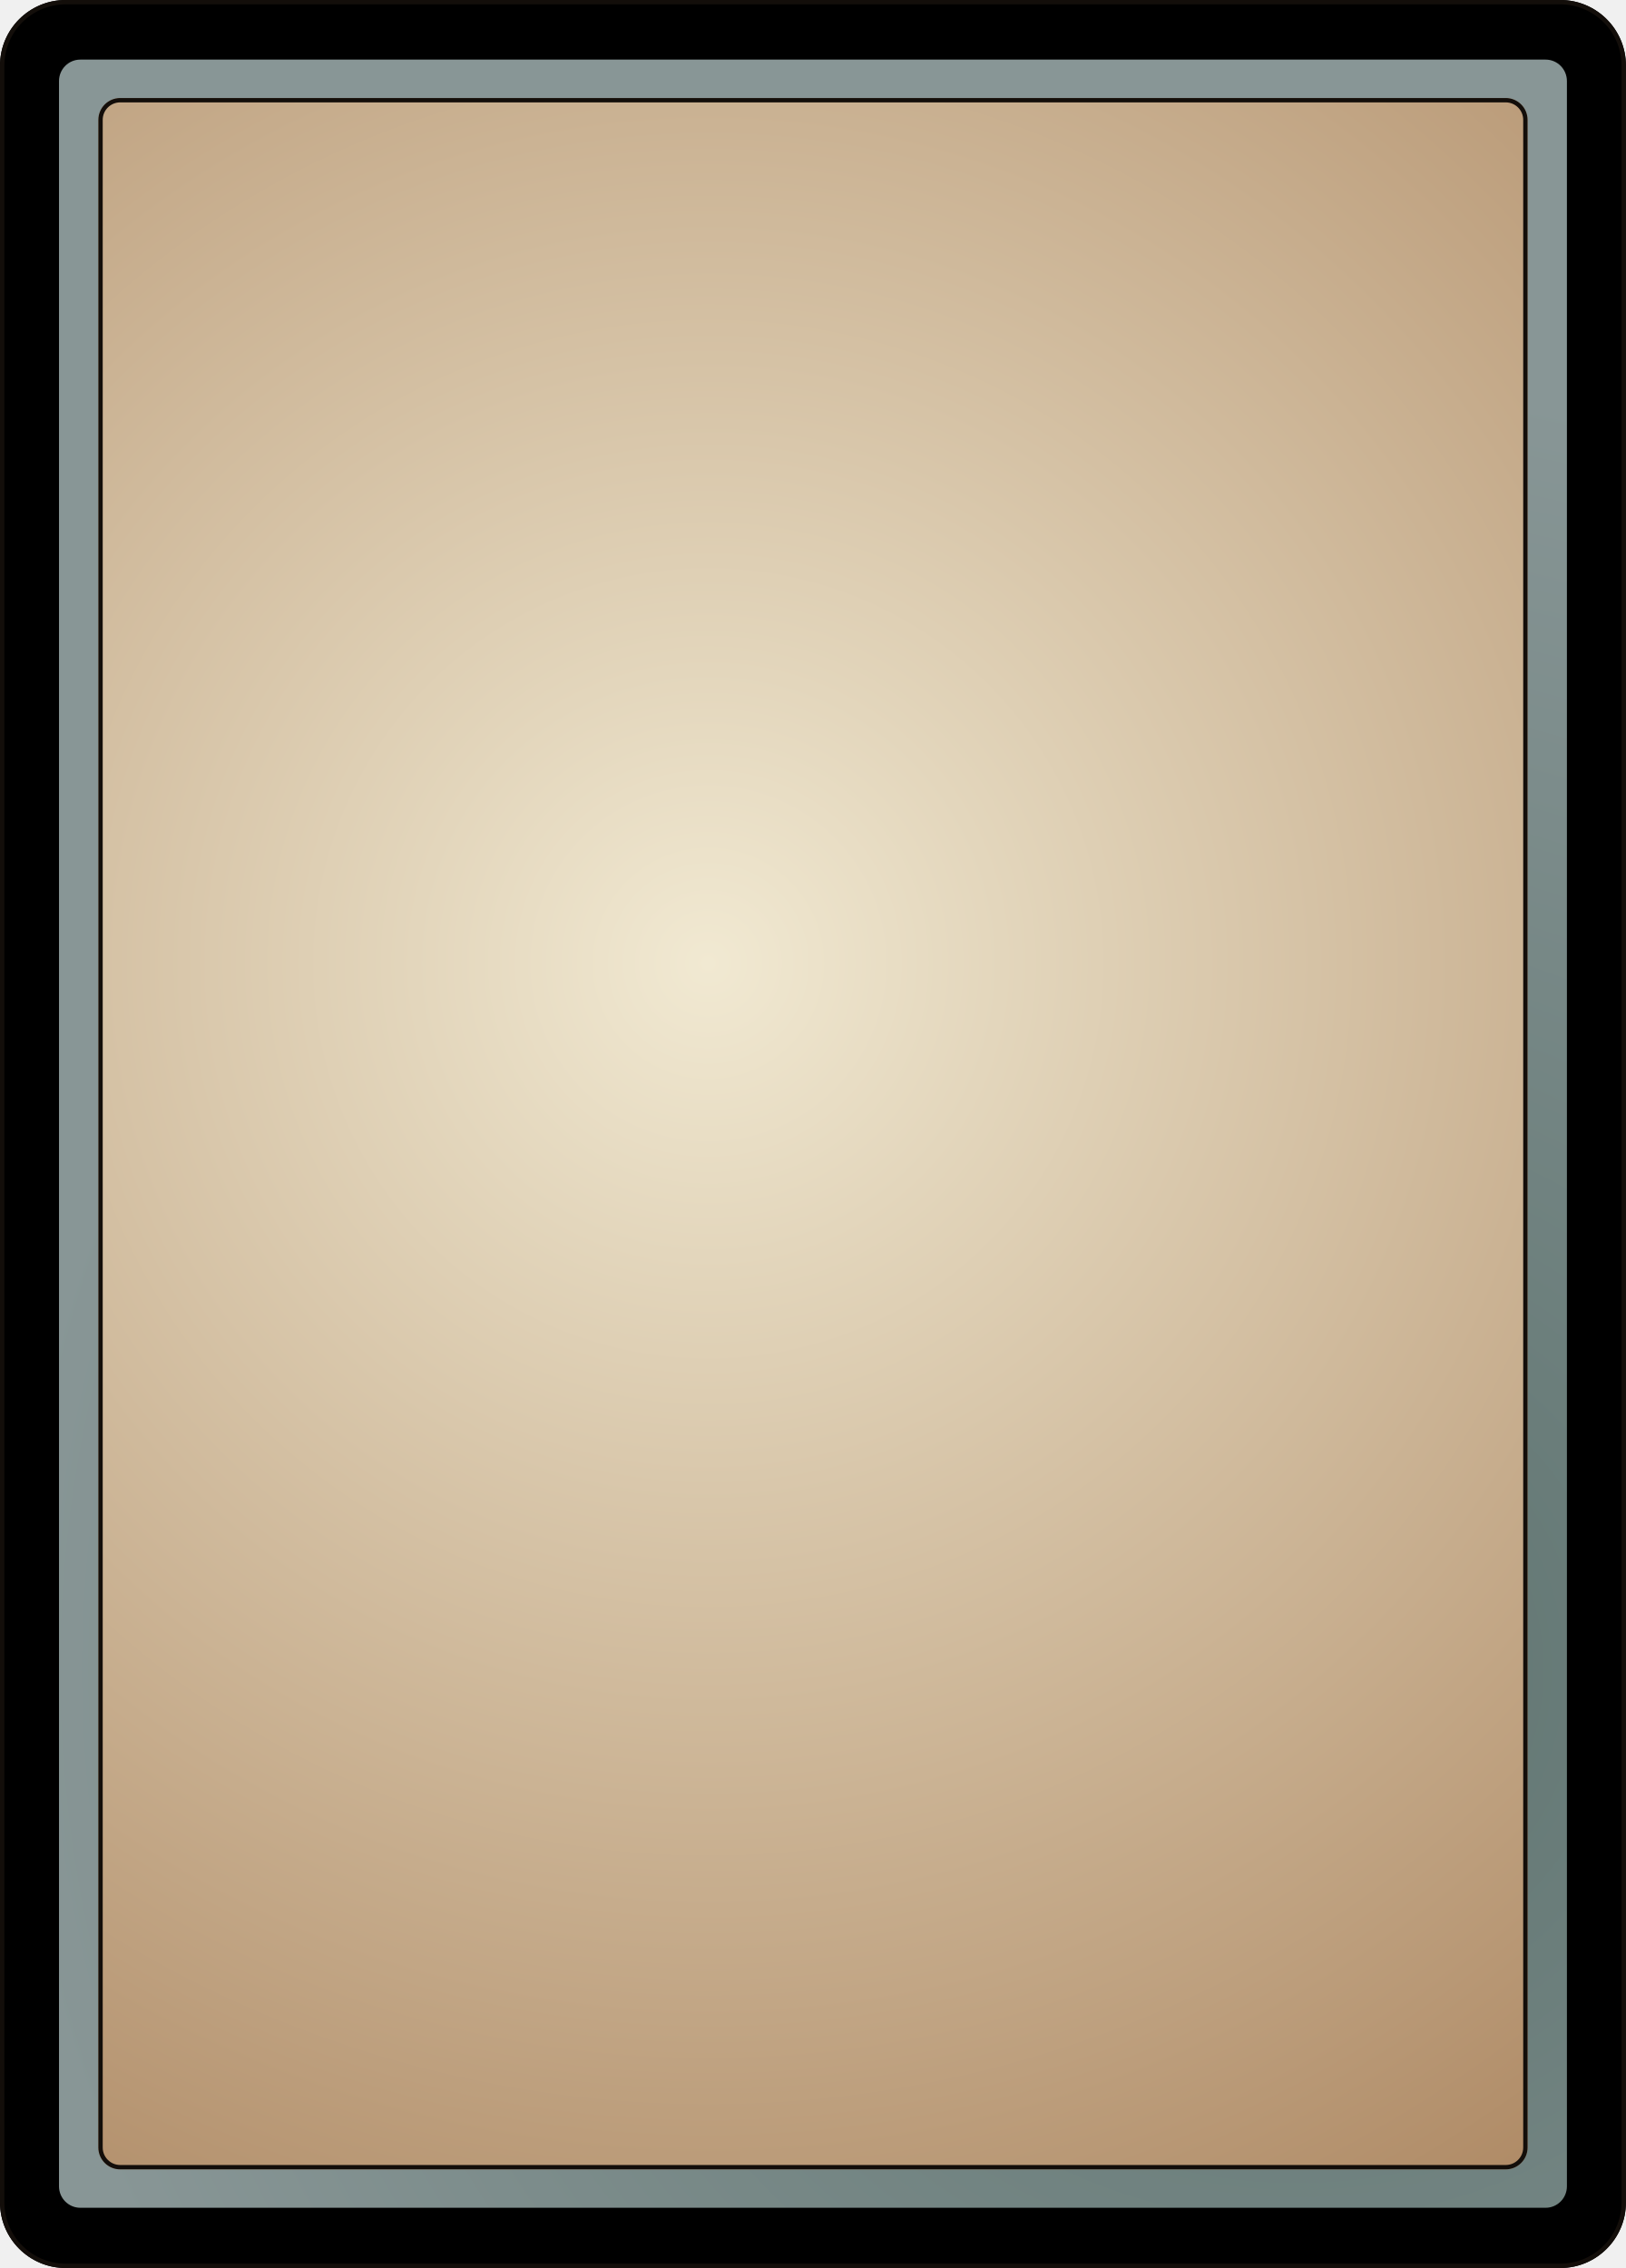
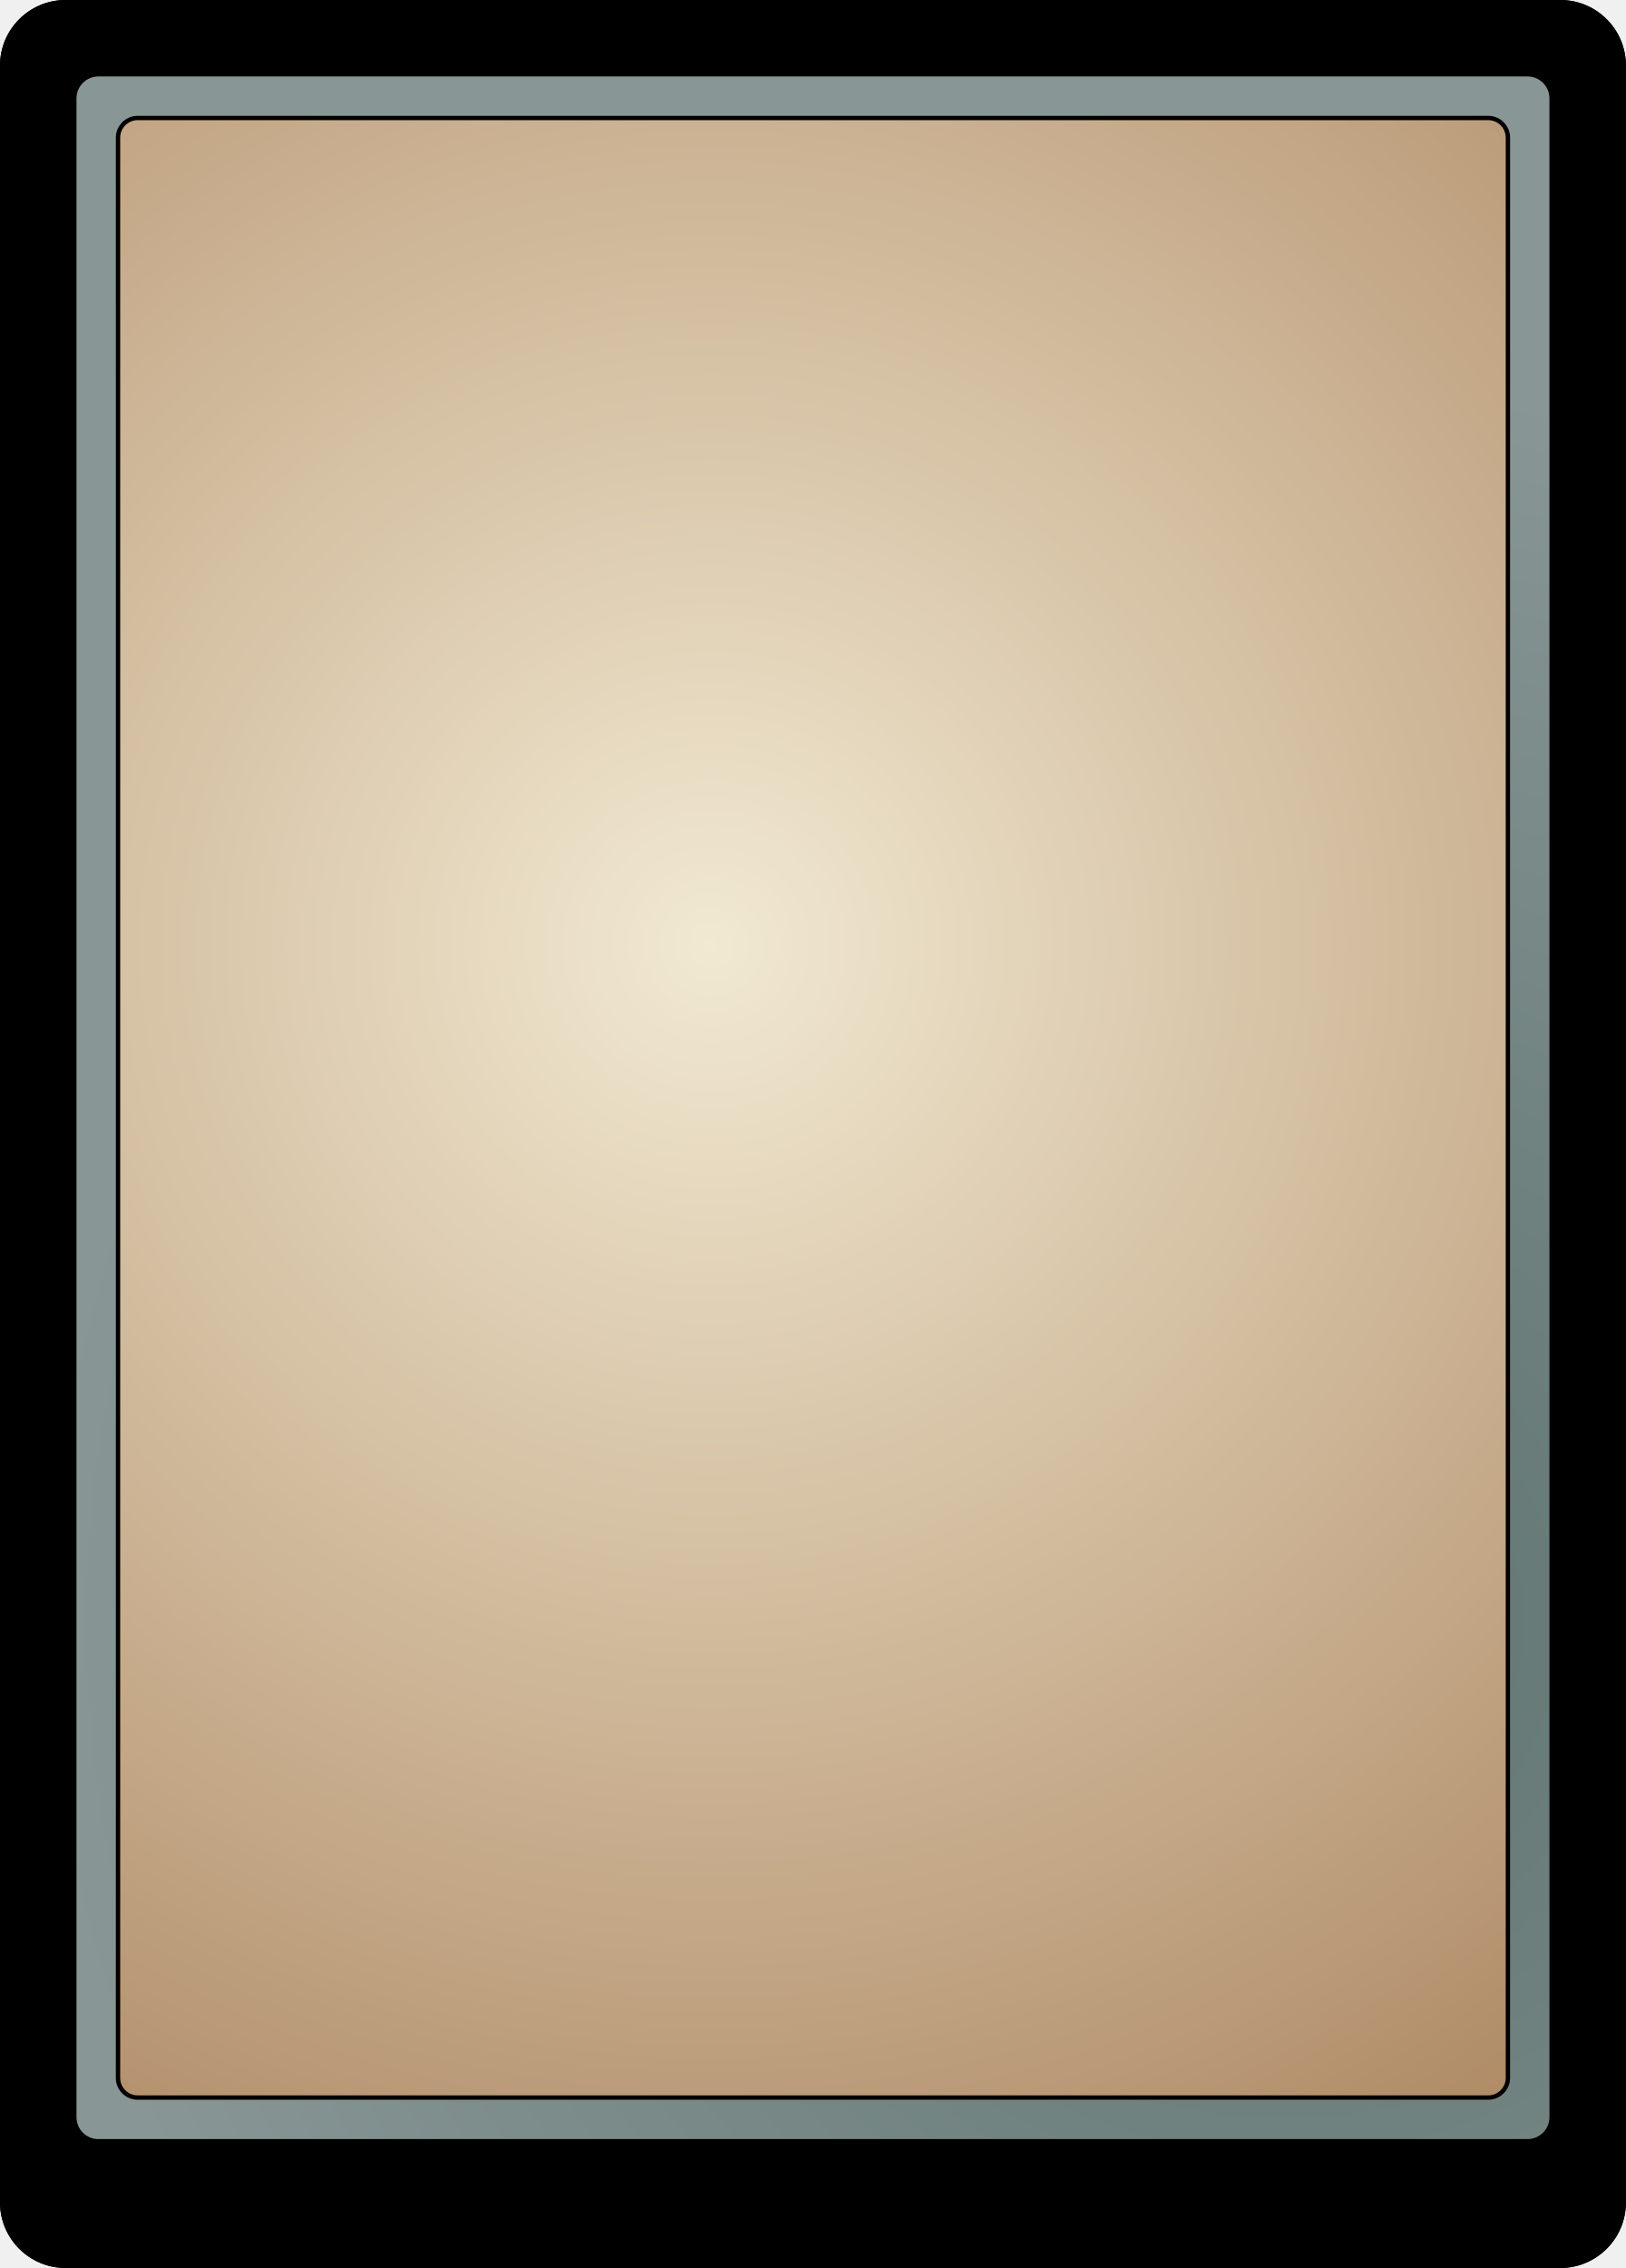
<svg xmlns="http://www.w3.org/2000/svg" viewBox="0 0 744 1038" width="744" height="1038">
  <defs>
-     <clipPath id="alignment-5656525909911497966">
+     <clipPath id="alignment-10521517208382073206">
      <path d="M36,66 C36,49.446 49.446,36 66,36 L750,36 C766.554,36 780,49.446 780,66 L780,1044 C780,1060.554 766.554,1074 750,1074 L66,1074 C49.446,1074 36,1060.554 36,1044 L36,66 Z" fill="#000000" />
    </clipPath>
-     <radialGradient id="13200722165428250225" cx="629.22" cy="800.195" r="591.798" gradientTransform="matrix(0.001449275,0,0,0.00101713,-0.09130435,-0.06436175)">
+     <radialGradient id="10332675423685727166" cx="624.09" cy="778.566" r="571.422" gradientTransform="matrix(0.00148368,0,0,0.001059322,-0.1053412,-0.07521186)">
      <stop stop-color="#5f7470" />
      <stop offset="1" stop-color="#889696" />
    </radialGradient>
-     <radialGradient id="11195060534406065240" cx="360.151" cy="476.898" r="682.273" gradientTransform="matrix(0.001529052,0,0,0.001054852,-0.1238532,-0.08529201)">
+     <radialGradient id="5157000688343281587" cx="361.321" cy="468.33" r="656.523" gradientTransform="matrix(0.001567398,0,0,0.001101322,-0.1394984,-0.09801762)">
      <stop stop-color="#f1e9d2" />
-       <stop offset="0.197" stop-color="#e3d6bc" />
+       <stop offset="0.197" stop-color="#e4d6bc" />
      <stop offset="1" stop-color="#ae8964" />
    </radialGradient>
-     <clipPath id="alignment-7618114174589882892">
-       <path d="M81,90.857 C81,85.339 85.482,80.857 91,80.857 L725,80.857 C730.518,80.857 735,85.339 735,90.857 L735,1018.857 C735,1024.375 730.518,1028.857 725,1028.857 L91,1028.857 C85.482,1028.857 81,1024.375 81,1018.857 L81,90.857 Z" fill="#000000" />
+     <clipPath id="alignment-13884262706671411198">
+       <path d="M89,99 C89,93.482 93.482,89 99,89 L717,89 C722.518,89 727,93.482 727,99 L727,987 C727,992.518 722.518,997 717,997 L99,997 C93.482,997 89,992.518 89,987 L89,99 Z" fill="#000000" />
    </clipPath>
-     <mask id="mask-16189879491692092378" mask-type="alpha">
+     <mask id="mask-4400321479214568143" mask-type="alpha">
      <g transform="matrix(1,0,0,1,-36,-36)">
        <path d="M36,66 C36,49.446 49.446,36 66,36 L750,36 C766.554,36 780,49.446 780,66 L780,1044 C780,1060.554 766.554,1074 750,1074 L66,1074 C49.446,1074 36,1060.554 36,1044 L36,66 Z" fill="#000000" />
-         <path d="M36,66 C36,49.446 49.446,36 66,36 L750,36 C766.554,36 780,49.446 780,66 L780,1044 C780,1060.554 766.554,1074 750,1074 L66,1074 C49.446,1074 36,1060.554 36,1044 L36,66 Z" clip-path="url(#alignment-5656525909911497966)" fill="none" stroke="#130e0a" stroke-width="4" />
+         <path d="M36,66 C36,49.446 49.446,36 66,36 L750,36 C766.554,36 780,49.446 780,66 L780,1044 C780,1060.554 766.554,1074 750,1074 L66,1074 C49.446,1074 36,1060.554 36,1044 L36,66 Z" clip-path="url(#alignment-10521517208382073206)" fill="none" stroke="#000000" stroke-width="4" />
      </g>
      <g transform="matrix(1,0,0,1,-36,-36)">
-         <g>
-           <path d="M63,73.09 C63,67.676 67.368,63.278 72.746,63.278 L743.254,63.278 C748.632,63.278 753,67.676 753,73.09 L753,1036.624 C753,1042.038 748.632,1046.436 743.254,1046.436 L72.746,1046.436 C67.368,1046.436 63,1042.038 63,1036.624 L63,73.09 Z" fill="url('#13200722165428250225')" />
-         </g>
-         <g>
-           <path d="M81,90.857 C81,85.339 85.482,80.857 91,80.857 L725,80.857 C730.518,80.857 735,85.339 735,90.857 L735,1018.857 C735,1024.375 730.518,1028.857 725,1028.857 L91,1028.857 C85.482,1028.857 81,1024.375 81,1018.857 L81,90.857 Z" fill="url('#11195060534406065240')" />
-           <path d="M81,90.857 C81,85.339 85.482,80.857 91,80.857 L725,80.857 C730.518,80.857 735,85.339 735,90.857 L735,1018.857 C735,1024.375 730.518,1028.857 725,1028.857 L91,1028.857 C85.482,1028.857 81,1024.375 81,1018.857 L81,90.857 Z" clip-path="url(#alignment-7618114174589882892)" fill="none" stroke="#130e0a" stroke-width="4" />
-         </g>
+         <path d="M71,81 C71,75.482 75.482,71 81,71 L735,71 C740.518,71 745,75.482 745,81 L745,1005 C745,1010.518 740.518,1015 735,1015 L81,1015 C75.482,1015 71,1010.518 71,1005 L71,81 Z" fill="url('#10332675423685727166')" />
+       </g>
+       <g transform="matrix(1,0,0,1,-36,-36)">
+         <path d="M89,99 C89,93.482 93.482,89 99,89 L717,89 C722.518,89 727,93.482 727,99 L727,987 C727,992.518 722.518,997 717,997 L99,997 C93.482,997 89,992.518 89,987 L89,99 Z" fill="url('#5157000688343281587')" />
+         <path d="M89,99 C89,93.482 93.482,89 99,89 L717,89 C722.518,89 727,93.482 727,99 L727,987 C727,992.518 722.518,997 717,997 L99,997 C93.482,997 89,992.518 89,987 L89,99 Z" clip-path="url(#alignment-13884262706671411198)" fill="none" stroke="#000000" stroke-width="4" />
      </g>
    </mask>
-     <clipPath id="alignment-4715668834673522143">
+     <clipPath id="alignment-233778122763656098">
      <path d="M36,66 C36,49.446 49.446,36 66,36 L750,36 C766.554,36 780,49.446 780,66 L780,1044 C780,1060.554 766.554,1074 750,1074 L66,1074 C49.446,1074 36,1060.554 36,1044 L36,66 Z" fill="#000000" />
    </clipPath>
-     <radialGradient id="4863968469962151507" cx="629.22" cy="800.195" r="591.798" gradientTransform="matrix(0.001449275,0,0,0.00101713,-0.09130435,-0.06436175)">
+     <radialGradient id="11570450437899005669" cx="624.09" cy="778.566" r="571.422" gradientTransform="matrix(0.00148368,0,0,0.001059322,-0.1053412,-0.07521186)">
      <stop stop-color="#5f7470" />
      <stop offset="1" stop-color="#889696" />
    </radialGradient>
-     <radialGradient id="8073773843078839362" cx="360.151" cy="476.898" r="682.273" gradientTransform="matrix(0.001529052,0,0,0.001054852,-0.1238532,-0.08529201)">
+     <radialGradient id="4718253950872990456" cx="361.321" cy="468.33" r="656.523" gradientTransform="matrix(0.001567398,0,0,0.001101322,-0.1394984,-0.09801762)">
      <stop stop-color="#f1e9d2" />
-       <stop offset="0.197" stop-color="#e3d6bc" />
+       <stop offset="0.197" stop-color="#e4d6bc" />
      <stop offset="1" stop-color="#ae8964" />
    </radialGradient>
-     <clipPath id="alignment-10323953625541193111">
-       <path d="M81,90.857 C81,85.339 85.482,80.857 91,80.857 L725,80.857 C730.518,80.857 735,85.339 735,90.857 L735,1018.857 C735,1024.375 730.518,1028.857 725,1028.857 L91,1028.857 C85.482,1028.857 81,1024.375 81,1018.857 L81,90.857 Z" fill="#000000" />
+     <clipPath id="alignment-10356390857954063166">
+       <path d="M89,99 C89,93.482 93.482,89 99,89 L717,89 C722.518,89 727,93.482 727,99 L727,987 C727,992.518 722.518,997 717,997 L99,997 C93.482,997 89,992.518 89,987 L89,99 Z" fill="#000000" />
    </clipPath>
  </defs>
  <g>
+     <rect fill="#ffffff" fill-opacity="0" x="0" y="0" width="744" height="1038" />
    <g>
      <g>
        <g transform="matrix(1,0,0,1,-36,-36)">
          <path d="M36,66 C36,49.446 49.446,36 66,36 L750,36 C766.554,36 780,49.446 780,66 L780,1044 C780,1060.554 766.554,1074 750,1074 L66,1074 C49.446,1074 36,1060.554 36,1044 L36,66 Z" fill="#000000" />
-           <path d="M36,66 C36,49.446 49.446,36 66,36 L750,36 C766.554,36 780,49.446 780,66 L780,1044 C780,1060.554 766.554,1074 750,1074 L66,1074 C49.446,1074 36,1060.554 36,1044 L36,66 Z" clip-path="url(#alignment-4715668834673522143)" fill="none" stroke="#130e0a" stroke-width="4" />
+           <path d="M36,66 C36,49.446 49.446,36 66,36 L750,36 C766.554,36 780,49.446 780,66 L780,1044 C780,1060.554 766.554,1074 750,1074 L66,1074 C49.446,1074 36,1060.554 36,1044 L36,66 Z" clip-path="url(#alignment-233778122763656098)" fill="none" stroke="#000000" stroke-width="4" />
        </g>
        <g transform="matrix(1,0,0,1,-36,-36)">
-           <g>
-             <path d="M63,73.09 C63,67.676 67.368,63.278 72.746,63.278 L743.254,63.278 C748.632,63.278 753,67.676 753,73.09 L753,1036.624 C753,1042.038 748.632,1046.436 743.254,1046.436 L72.746,1046.436 C67.368,1046.436 63,1042.038 63,1036.624 L63,73.09 Z" fill="url('#4863968469962151507')" />
-           </g>
-           <g>
-             <path d="M81,90.857 C81,85.339 85.482,80.857 91,80.857 L725,80.857 C730.518,80.857 735,85.339 735,90.857 L735,1018.857 C735,1024.375 730.518,1028.857 725,1028.857 L91,1028.857 C85.482,1028.857 81,1024.375 81,1018.857 L81,90.857 Z" fill="url('#8073773843078839362')" />
-             <path d="M81,90.857 C81,85.339 85.482,80.857 91,80.857 L725,80.857 C730.518,80.857 735,85.339 735,90.857 L735,1018.857 C735,1024.375 730.518,1028.857 725,1028.857 L91,1028.857 C85.482,1028.857 81,1024.375 81,1018.857 L81,90.857 Z" clip-path="url(#alignment-10323953625541193111)" fill="none" stroke="#130e0a" stroke-width="4" />
-           </g>
+           <path d="M71,81 C71,75.482 75.482,71 81,71 L735,71 C740.518,71 745,75.482 745,81 L745,1005 C745,1010.518 740.518,1015 735,1015 L81,1015 C75.482,1015 71,1010.518 71,1005 L71,81 Z" fill="url('#11570450437899005669')" />
+         </g>
+         <g transform="matrix(1,0,0,1,-36,-36)">
+           <path d="M89,99 C89,93.482 93.482,89 99,89 L717,89 C722.518,89 727,93.482 727,99 L727,987 C727,992.518 722.518,997 717,997 L99,997 C93.482,997 89,992.518 89,987 L89,99 Z" fill="url('#4718253950872990456')" />
+           <path d="M89,99 C89,93.482 93.482,89 99,89 L717,89 C722.518,89 727,93.482 727,99 L727,987 C727,992.518 722.518,997 717,997 L99,997 C93.482,997 89,992.518 89,987 L89,99 Z" clip-path="url(#alignment-10356390857954063166)" fill="none" stroke="#000000" stroke-width="4" />
        </g>
      </g>
-       <g mask="url(#mask-16189879491692092378)" />
+       <g mask="url(#mask-4400321479214568143)" />
+       <g>
+         <polyline points="10000000,10000000 -10000000,10000000 -10000000,-10000000 10000000,-10000000" fill="#000000" fill-opacity="0" />
+       </g>
    </g>
  </g>
</svg>
